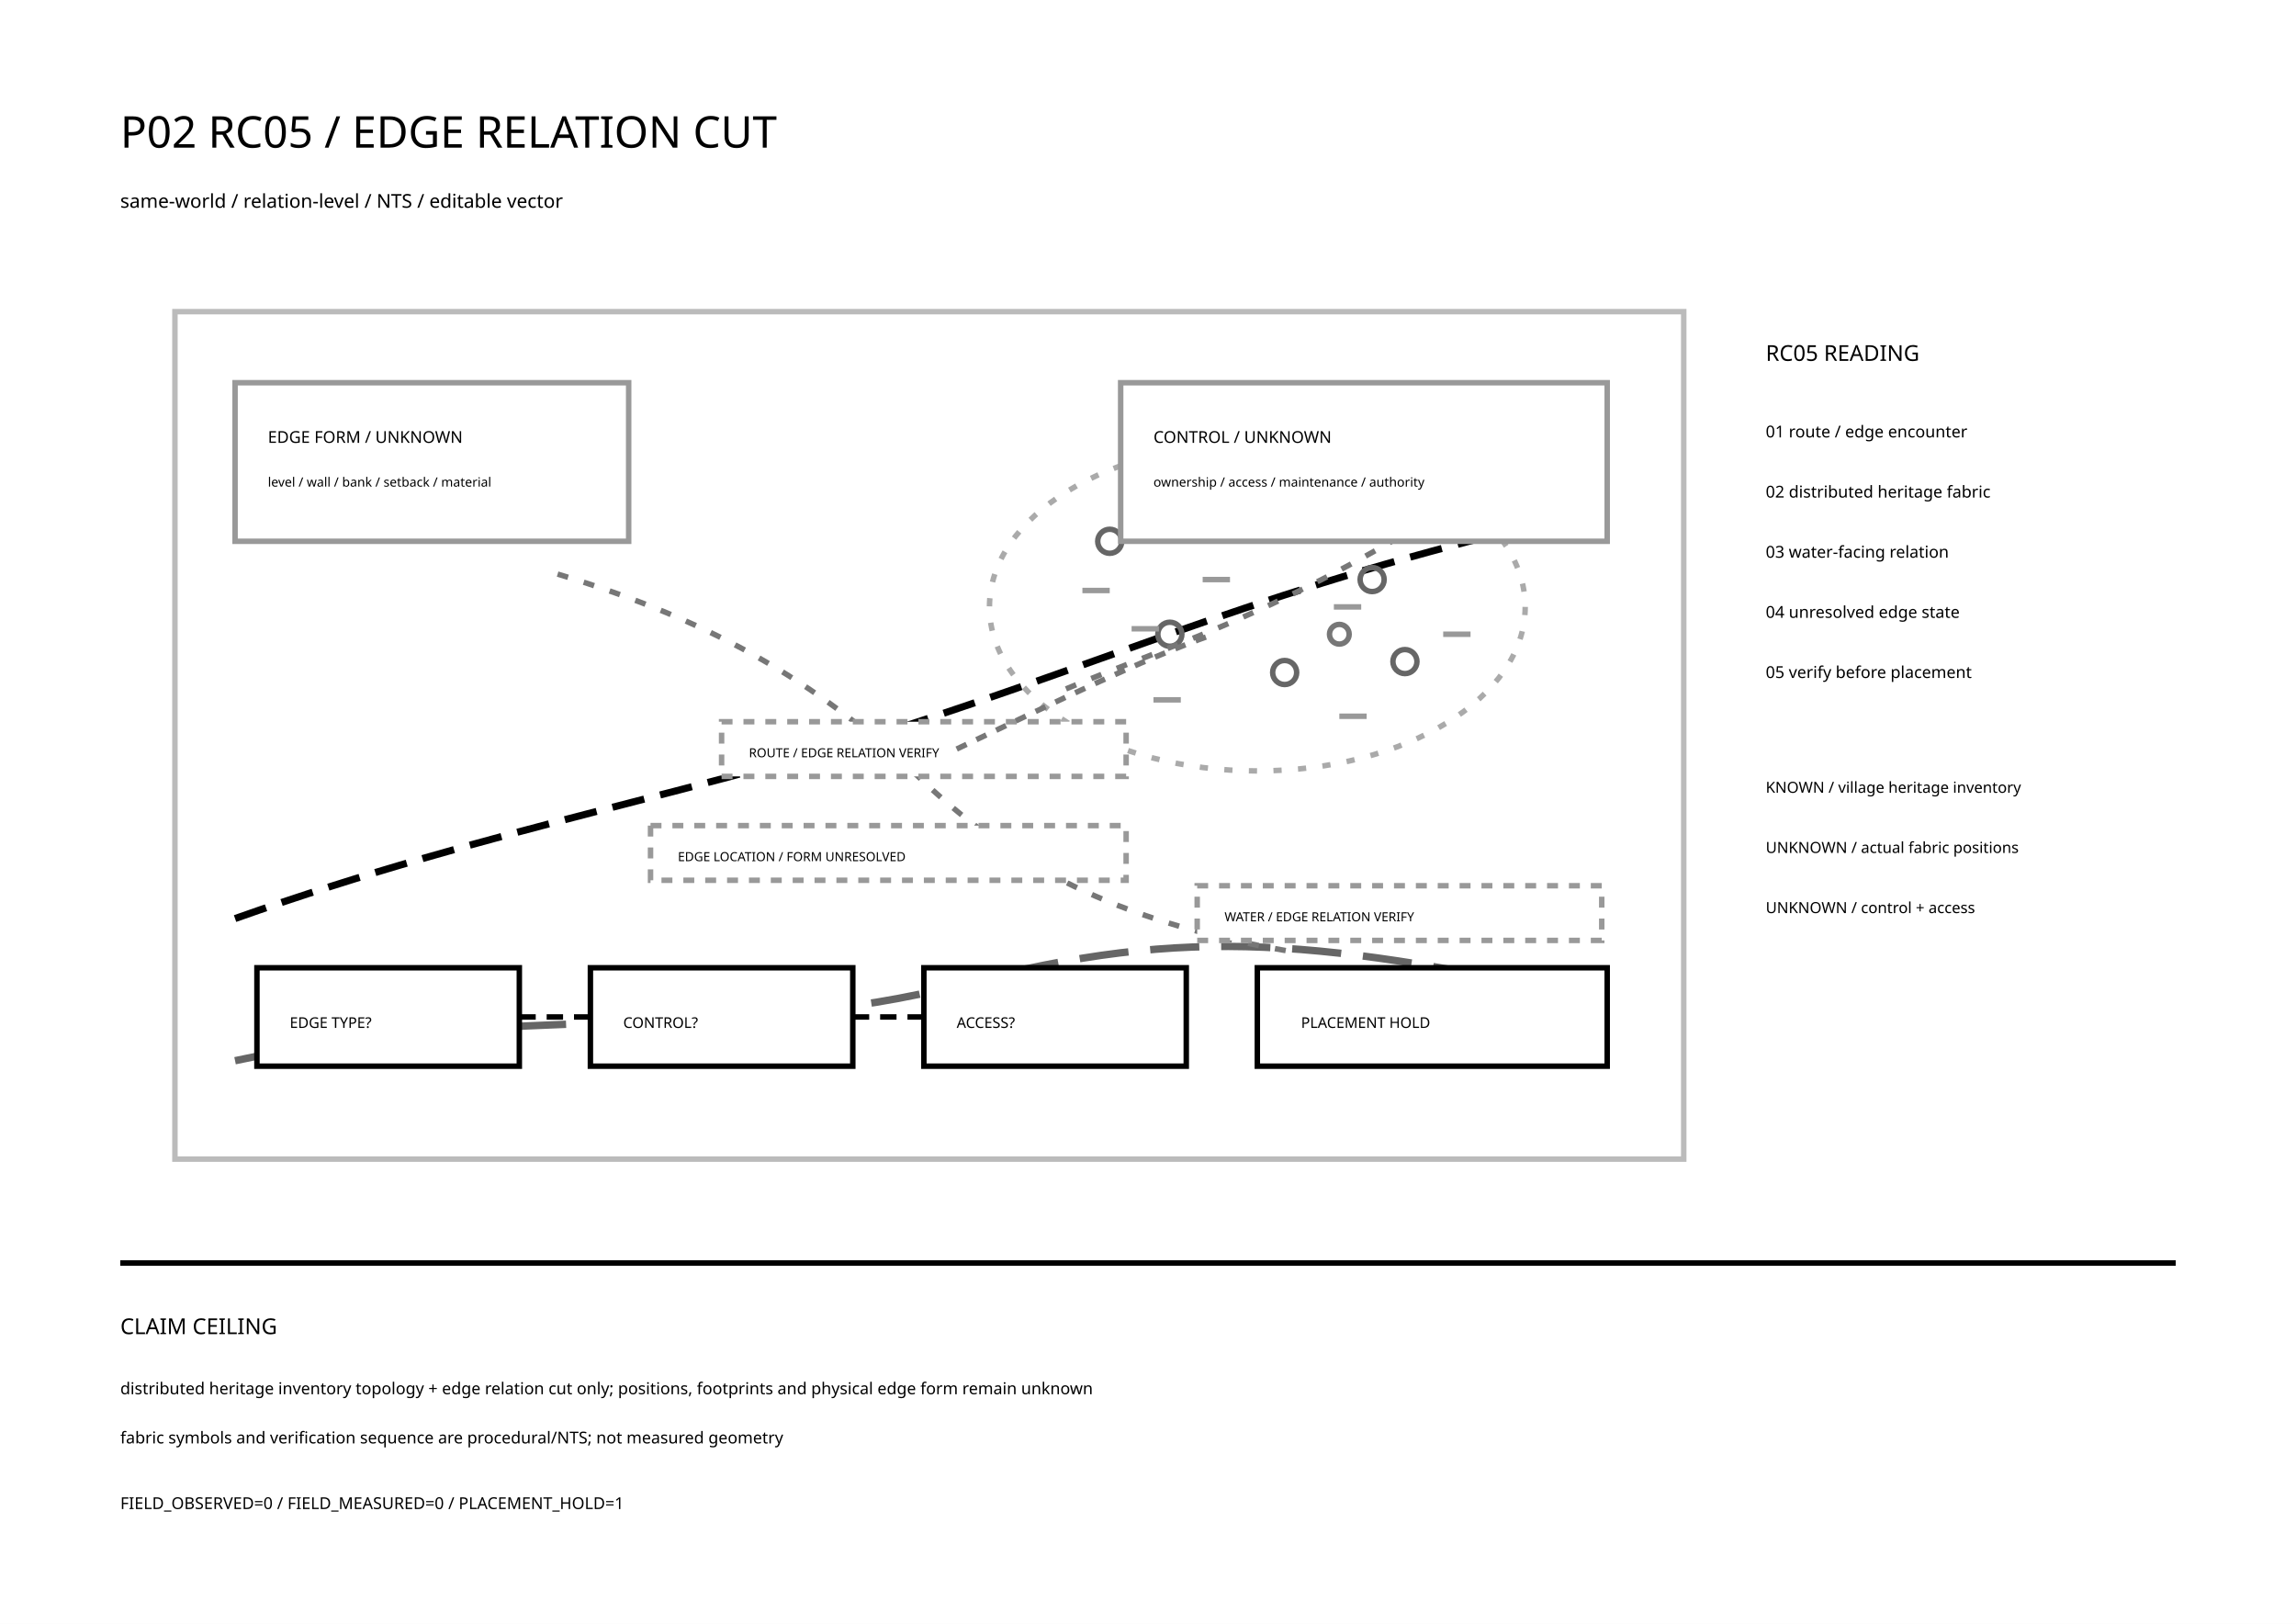
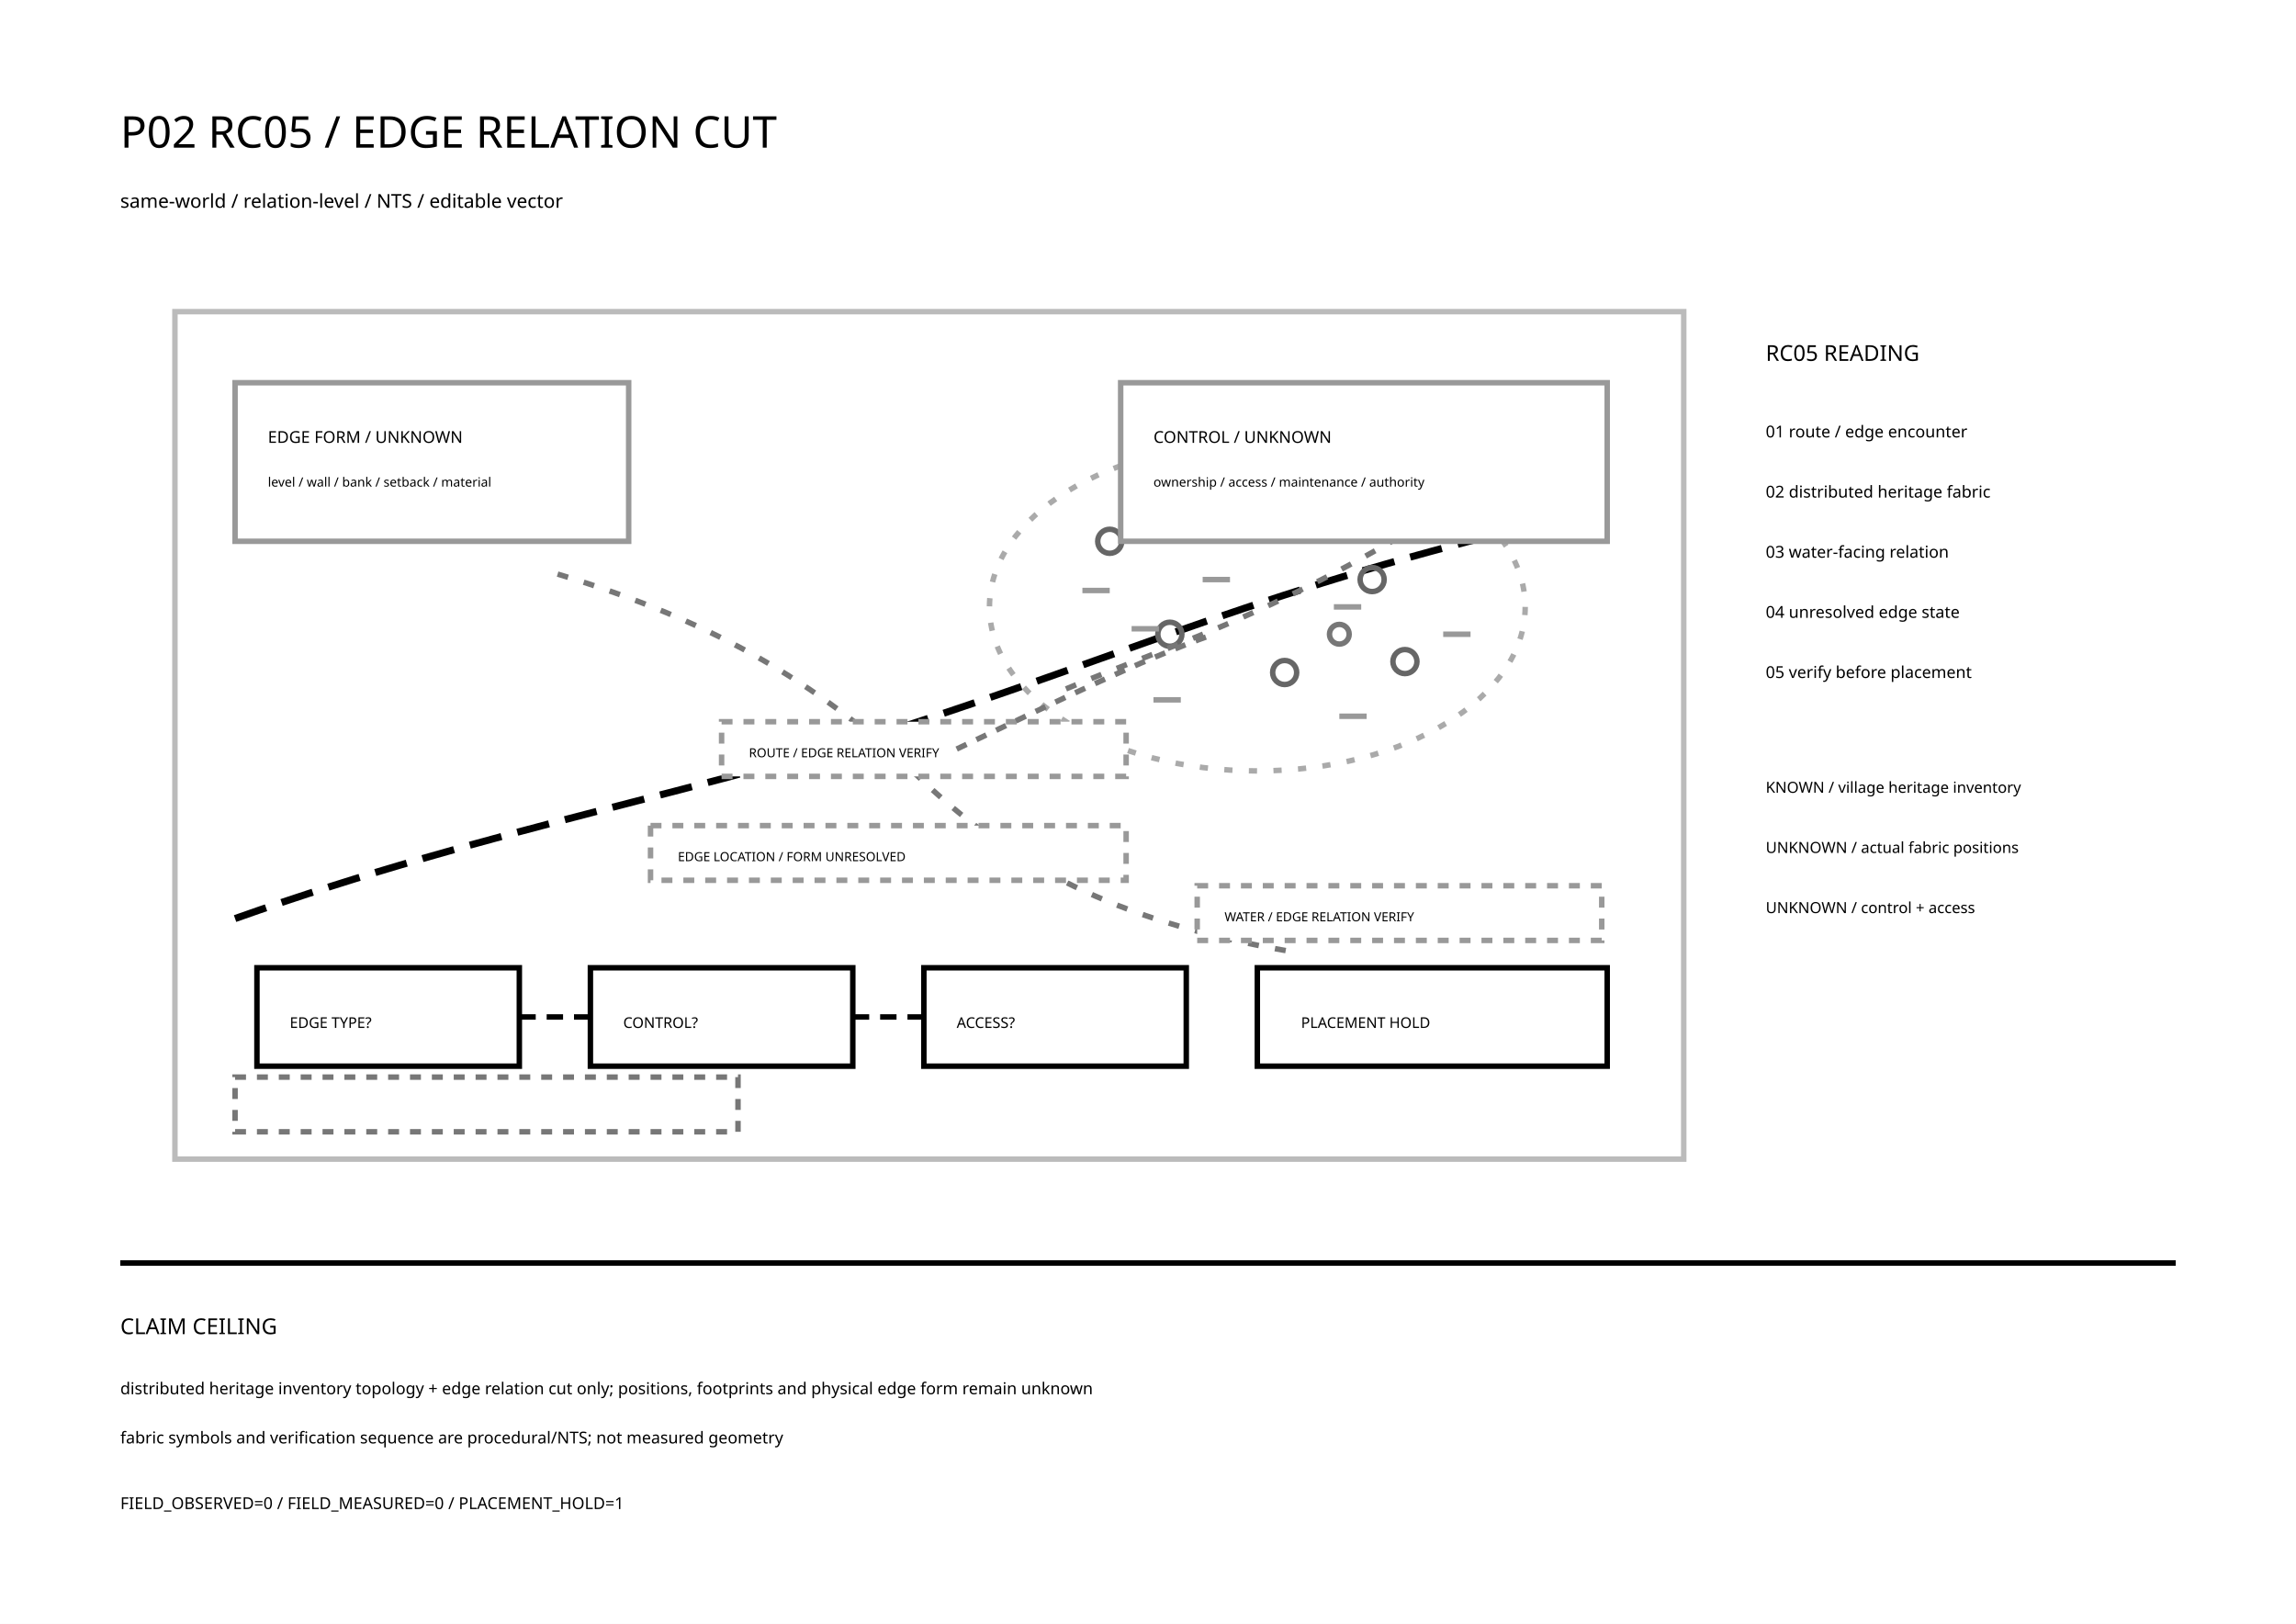
<svg xmlns="http://www.w3.org/2000/svg" width="420mm" height="297mm" viewBox="0 0 420 297">
  <rect width="420" height="297" fill="white" />
  <g id="L00-FRAME" font-family="sans-serif">
    <text x="22" y="27" font-size="8">P02 RC05 / EDGE RELATION CUT</text>
    <text x="22" y="38" font-size="3.5">same-world / relation-level / NTS / editable vector</text>
  </g>
  <g id="L08-FIELD">
    <rect x="32" y="57" width="276" height="155" fill="none" stroke="#bbb" />
  </g>
  <g id="L10-RELATIONS" fill="none">
    <path id="REL-ROUTE-PRIMARY-01" d="M43 168 C91 151 129 145 171 131 S239 105 294 93" stroke="black" stroke-width="1.3" stroke-dasharray="6 3" />
-     <path id="REL-WATER-01" d="M43 194 C94 183 134 191 176 180 S242 172 294 183" stroke="#666" stroke-width="1.35" stroke-dasharray="9 4" />
+     <g id="REL-WATER-01-TOPOLOGY-STATE" font-family="sans-serif">
+       <rect x="43" y="197" width="92" height="10" fill="white" stroke="#777" stroke-dasharray="2 2" />
+       <text x="48" y="203.5" font-size="2.3">WATER RELATION / ALIGNMENT UNKNOWN</text>
+     </g>
  </g>
  <g id="L11-HERITAGE-FABRIC" fill="none">
    <ellipse id="RC05-HERITAGE-FABRIC-EXTENT-NTS" cx="230" cy="111" rx="49" ry="30" stroke="#aaa" stroke-dasharray="1.5 3" />
    <g id="RC05-PROTECTED-UNITS-NTS" stroke="#666">
      <circle cx="203" cy="99" r="2.2" />
      <circle cx="218" cy="91" r="2.2" />
      <circle cx="236" cy="96" r="2.2" />
      <circle cx="251" cy="106" r="2.2" />
      <circle cx="214" cy="116" r="2.2" />
      <circle cx="235" cy="123" r="2.2" />
      <circle cx="257" cy="121" r="2.2" />
    </g>
    <g id="RC05-ANCIENT-RESIDENCE-FABRIC-NTS" stroke="#999">
      <path d="M198 108h5m8 20h5m28-17h5m-4-24h5m-30 19h5m20 25h5m-43-16h5m52 1h5" />
    </g>
    <g id="RC05-LANE-WELL-TREE-FABRIC-NTS" stroke="#777">
      <path d="M195 126 C214 118 232 113 263 94" stroke-dasharray="2 3" />
      <circle cx="245" cy="116" r="1.8" />
      <path d="M207 93v5m-2-2h4" />
    </g>
  </g>
  <g id="L15-EDGE" font-family="sans-serif">
    <path id="RC05-EDGE-INTERFACE-QUESTION" d="M102 105 C132 114 151 126 169 143 S207 169 236 174" fill="none" stroke="#777" stroke-dasharray="2 3" />
    <g id="RC05-EDGE-UNCERTAINTY-STATE" font-family="sans-serif">
      <rect x="119" y="151" width="87" height="10" fill="white" stroke="#999" stroke-dasharray="2 2" />
      <text x="124" y="157.5" font-size="2.3">EDGE LOCATION / FORM UNRESOLVED</text>
    </g>
    <g id="RC05-ROUTE-EDGE-RELATION-STATE" font-family="sans-serif">
      <rect x="132" y="132" width="74" height="10" fill="white" stroke="#999" stroke-dasharray="2 2" />
      <text x="137" y="138.5" font-size="2.3">ROUTE / EDGE RELATION VERIFY</text>
    </g>
    <path id="RC05-HERITAGE-FABRIC-EDGE-RELATION" d="M175 137 C194 128 208 121 222 116" fill="none" stroke="#777" stroke-dasharray="2 2" />
    <g id="RC05-WATER-EDGE-RELATION-STATE" font-family="sans-serif">
      <rect x="219" y="162" width="74" height="10" fill="white" stroke="#999" stroke-dasharray="2 2" />
      <text x="224" y="168.5" font-size="2.3">WATER / EDGE RELATION VERIFY</text>
    </g>
  </g>
  <g id="L18-VERIFICATION" font-family="sans-serif">
    <rect id="RC05-EDGE-TYPE-VERIFY" x="47" y="177" width="48" height="18" fill="white" stroke="black" />
    <text x="53" y="188" font-size="2.7">EDGE TYPE?</text>
    <rect id="RC05-CONTROL-VERIFY" x="108" y="177" width="48" height="18" fill="white" stroke="black" />
    <text x="114" y="188" font-size="2.7">CONTROL?</text>
    <rect id="RC05-ACCESS-VERIFY" x="169" y="177" width="48" height="18" fill="white" stroke="black" />
    <text x="175" y="188" font-size="2.7">ACCESS?</text>
    <path id="RC05-VERIFY-SEQUENCE" d="M95 186 H108 M156 186 H169" fill="none" stroke="black" stroke-dasharray="3 2" />
    <rect id="RC05-PLACEMENT-HOLD" x="230" y="177" width="64" height="18" fill="white" stroke="black" />
    <text x="238" y="188" font-size="2.7">PLACEMENT HOLD</text>
  </g>
  <g id="L20-STATE" font-family="sans-serif">
    <rect x="43" y="70" width="72" height="29" fill="white" stroke="#999" />
    <text x="49" y="81" font-size="3">EDGE FORM / UNKNOWN</text>
    <text x="49" y="89" font-size="2.35">level / wall / bank / setback / material</text>
    <rect x="205" y="70" width="89" height="29" fill="white" stroke="#999" />
    <text x="211" y="81" font-size="3">CONTROL / UNKNOWN</text>
    <text x="211" y="89" font-size="2.35">ownership / access / maintenance / authority</text>
  </g>
  <g id="L30-READING" font-family="sans-serif">
    <text x="323" y="66" font-size="4">RC05 READING</text>
    <text x="323" y="80" font-size="3">01 route / edge encounter</text>
    <text x="323" y="91" font-size="3">02 distributed heritage fabric</text>
    <text x="323" y="102" font-size="3">03 water-facing relation</text>
    <text x="323" y="113" font-size="3">04 unresolved edge state</text>
    <text x="323" y="124" font-size="3">05 verify before placement</text>
    <text x="323" y="145" font-size="2.8">KNOWN / village heritage inventory</text>
    <text x="323" y="156" font-size="2.8">UNKNOWN / actual fabric positions</text>
    <text x="323" y="167" font-size="2.8">UNKNOWN / control + access</text>
  </g>
  <g id="L40-CLAIM" font-family="sans-serif">
    <line x1="22" y1="231" x2="398" y2="231" stroke="black" />
    <text x="22" y="244" font-size="4">CLAIM CEILING</text>
    <text x="22" y="255" font-size="3">distributed heritage inventory topology + edge relation cut only; positions, footprints and physical edge form remain unknown</text>
    <text x="22" y="264" font-size="3">fabric symbols and verification sequence are procedural/NTS; not measured geometry</text>
    <text x="22" y="276" font-size="3">FIELD_OBSERVED=0 / FIELD_MEASURED=0 / PLACEMENT_HOLD=1</text>
  </g>
</svg>
